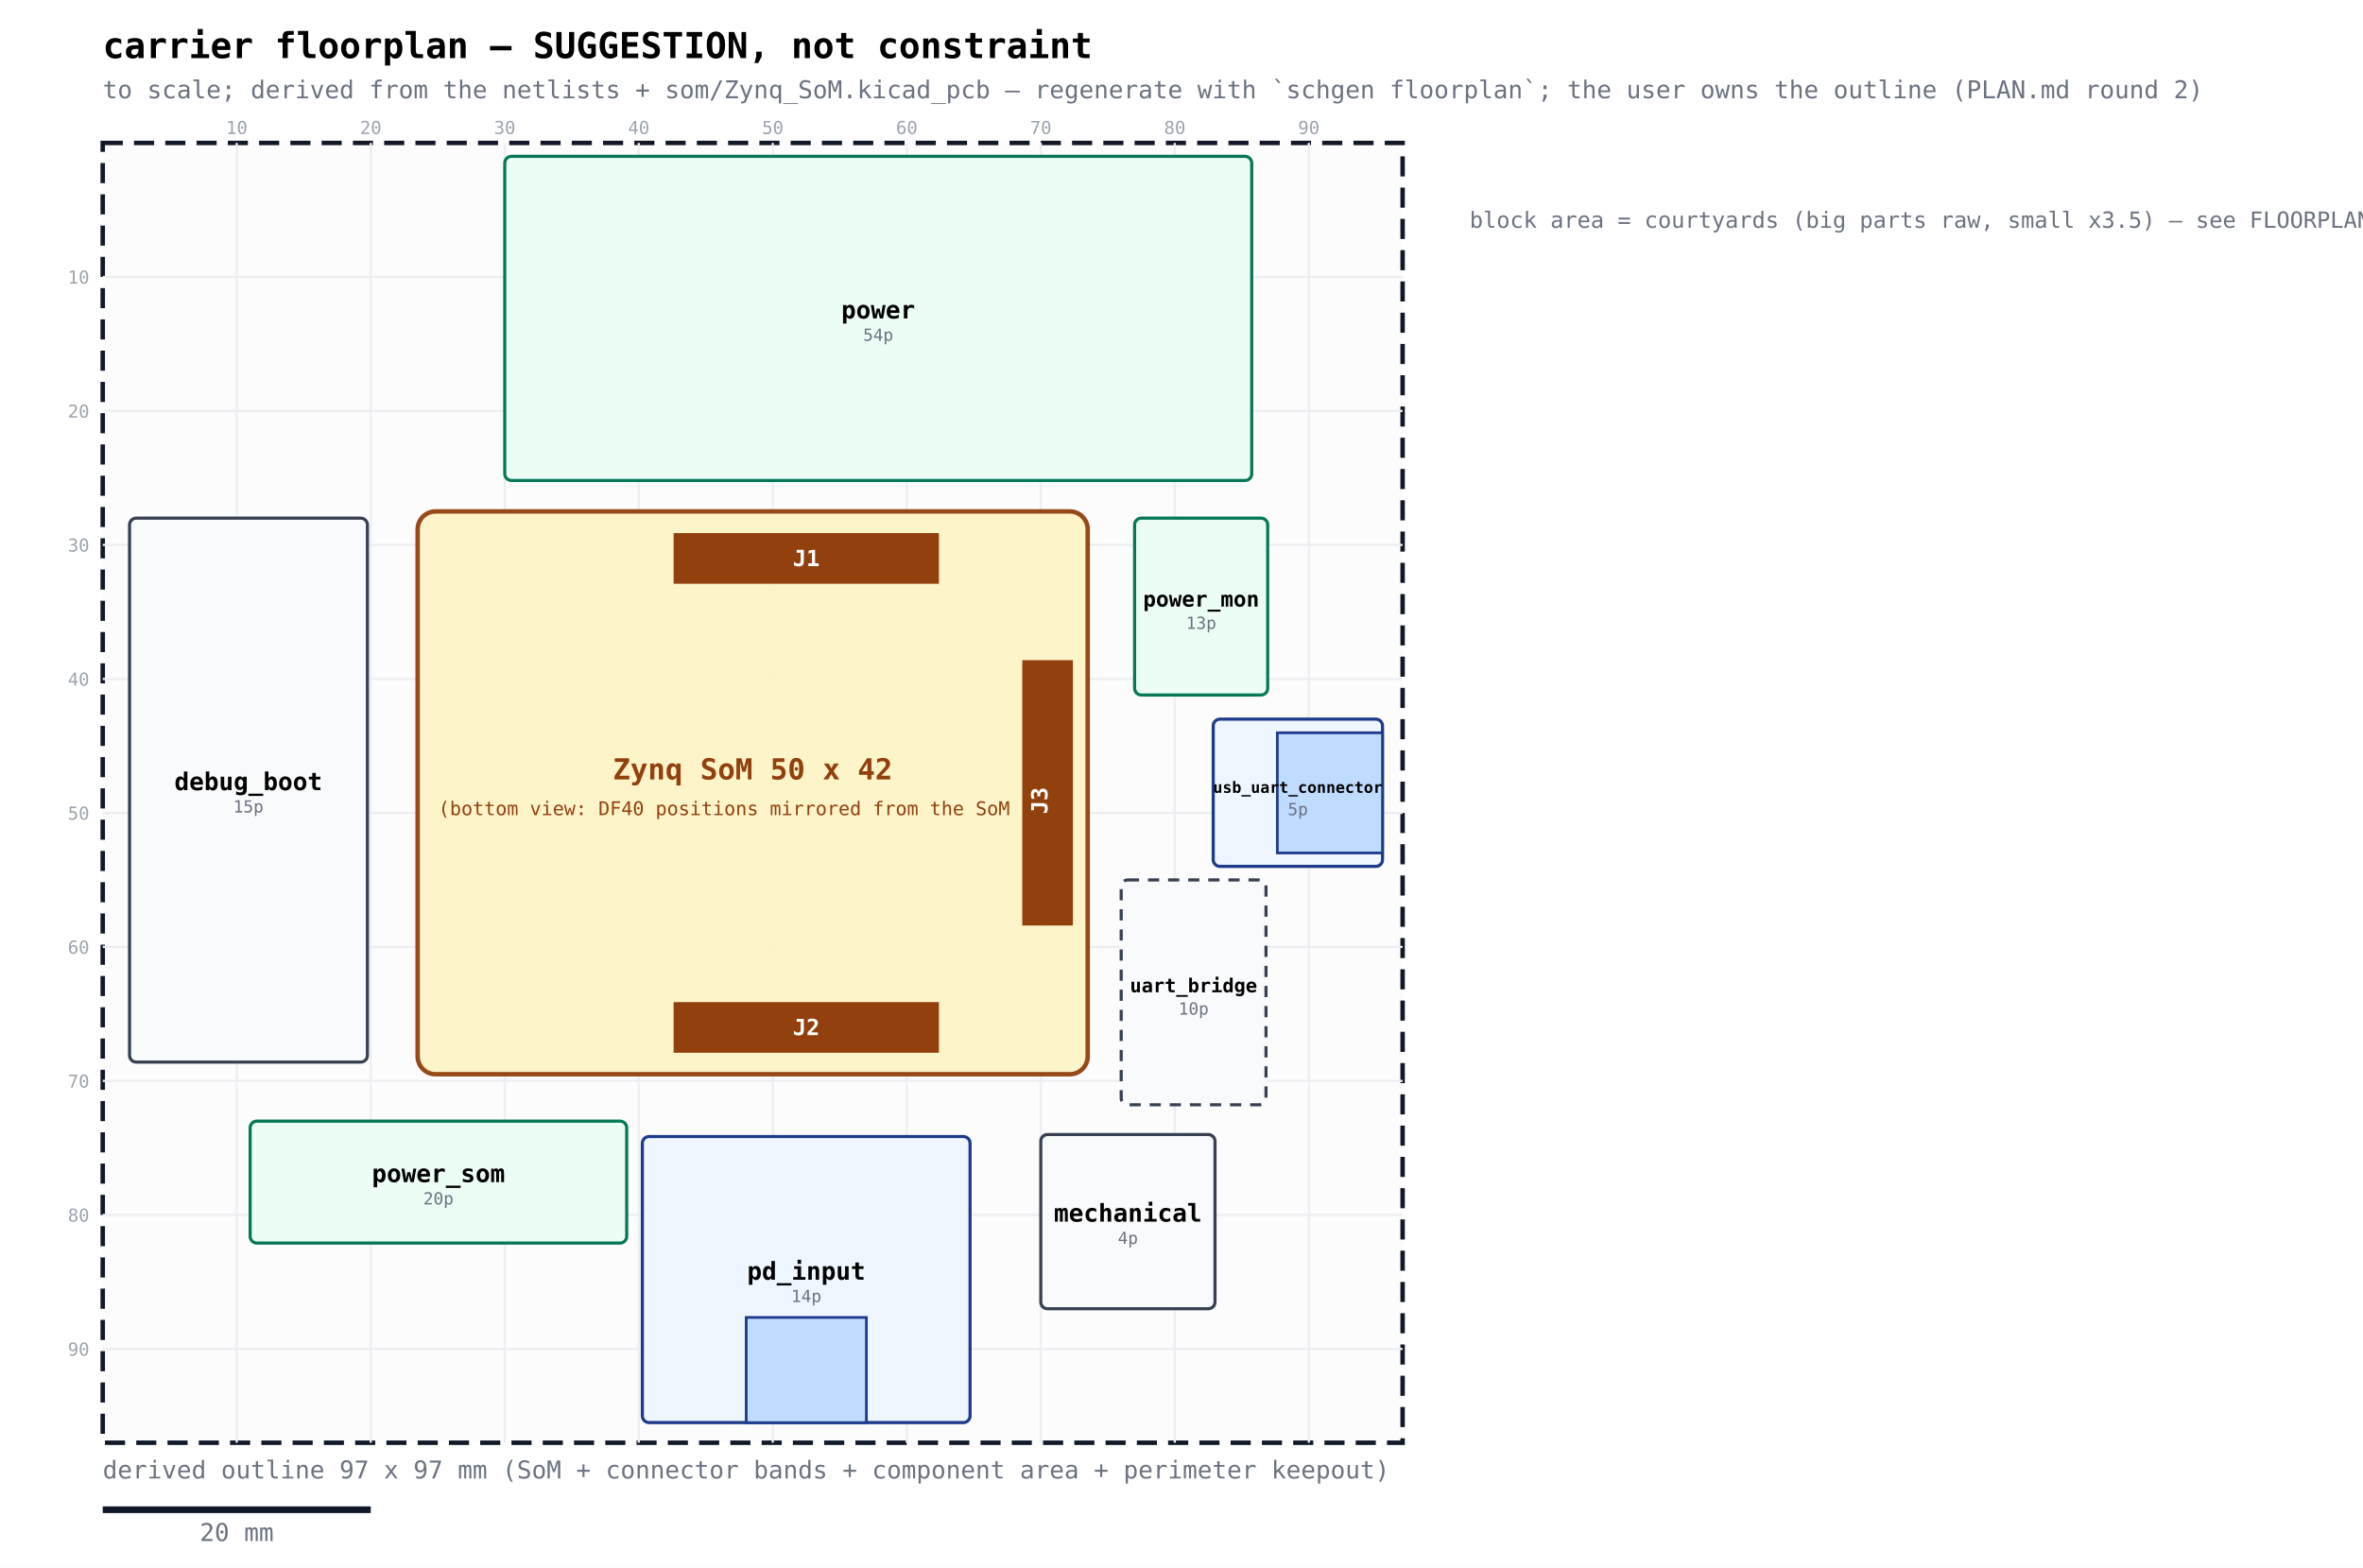
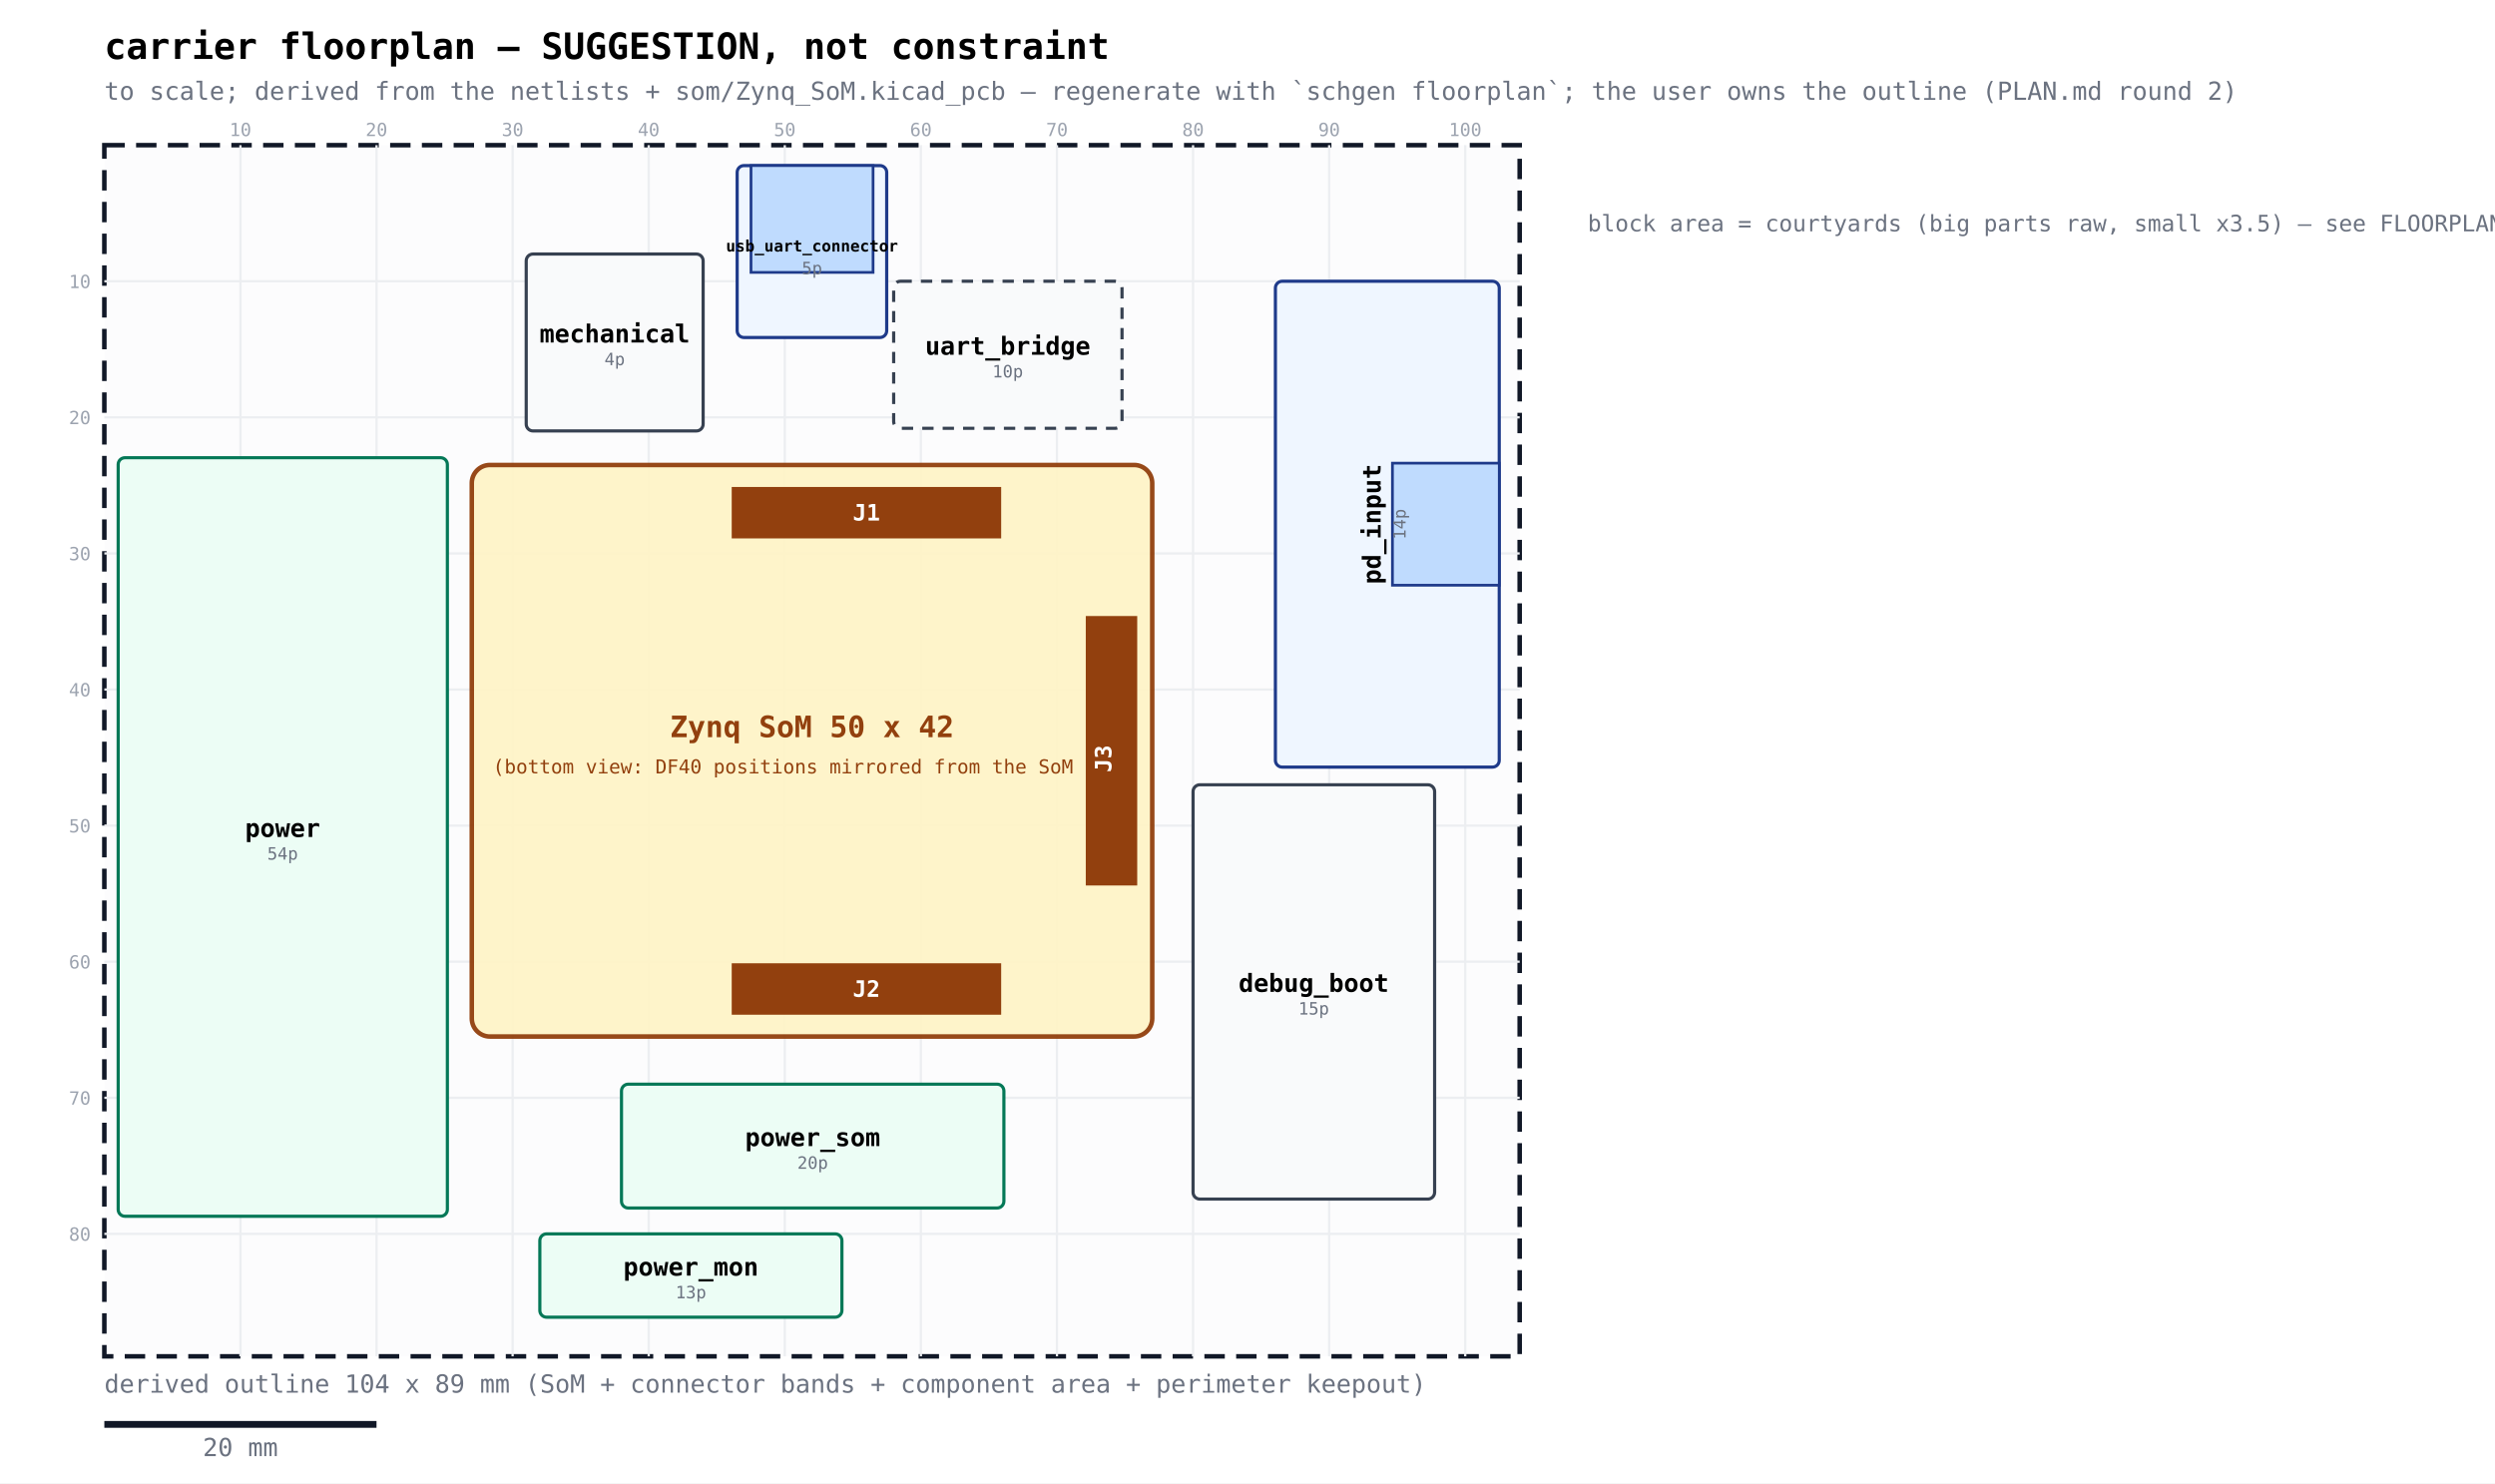
- <svg xmlns="http://www.w3.org/2000/svg" viewBox="0 0 1058 702" font-family="ui-monospace, SFMono-Regular, Menlo, monospace" font-size="11">
+ <svg xmlns="http://www.w3.org/2000/svg" viewBox="0 0 1100 654" font-family="ui-monospace, SFMono-Regular, Menlo, monospace" font-size="11">
  <defs>
    <pattern id="keepout" width="6" height="6" patternUnits="userSpaceOnUse" patternTransform="rotate(45)">
      <line x1="0" y1="0" x2="0" y2="6" stroke="#dc2626" stroke-width="1.2" />
    </pattern>
  </defs>
-   <rect width="1058" height="702" fill="white" />
+   <rect width="1100" height="654" fill="white" />
  <text x="46.0" y="26" font-size="16" font-weight="bold">carrier floorplan — SUGGESTION, not constraint</text>
  <text x="46.0" y="44" fill="#6b7280">to scale; derived from the netlists + som/Zynq_SoM.kicad_pcb — regenerate with `schgen floorplan`; the user owns the outline (PLAN.md round 2)</text>
-   <rect x="46.0" y="64.0" width="582" height="582" fill="#fcfcfd" stroke="#111827" stroke-width="2" stroke-dasharray="9,5" />
-   <line x1="106.0" y1="64.0" x2="106.0" y2="646.0" stroke="#eceef1" stroke-width="1" />
+   <rect x="46.0" y="64.0" width="624" height="534" fill="#fcfcfd" stroke="#111827" stroke-width="2" stroke-dasharray="9,5" />
+   <line x1="106.0" y1="64.0" x2="106.0" y2="598.0" stroke="#eceef1" stroke-width="1" />
  <text x="106.0" y="60.0" fill="#9ca3af" font-size="8" text-anchor="middle">10</text>
-   <line x1="166.0" y1="64.0" x2="166.0" y2="646.0" stroke="#eceef1" stroke-width="1" />
+   <line x1="166.0" y1="64.0" x2="166.0" y2="598.0" stroke="#eceef1" stroke-width="1" />
  <text x="166.0" y="60.0" fill="#9ca3af" font-size="8" text-anchor="middle">20</text>
-   <line x1="226.0" y1="64.0" x2="226.0" y2="646.0" stroke="#eceef1" stroke-width="1" />
+   <line x1="226.0" y1="64.0" x2="226.0" y2="598.0" stroke="#eceef1" stroke-width="1" />
  <text x="226.0" y="60.0" fill="#9ca3af" font-size="8" text-anchor="middle">30</text>
-   <line x1="286.0" y1="64.0" x2="286.0" y2="646.0" stroke="#eceef1" stroke-width="1" />
+   <line x1="286.0" y1="64.0" x2="286.0" y2="598.0" stroke="#eceef1" stroke-width="1" />
  <text x="286.0" y="60.0" fill="#9ca3af" font-size="8" text-anchor="middle">40</text>
-   <line x1="346.0" y1="64.0" x2="346.0" y2="646.0" stroke="#eceef1" stroke-width="1" />
+   <line x1="346.0" y1="64.0" x2="346.0" y2="598.0" stroke="#eceef1" stroke-width="1" />
  <text x="346.0" y="60.0" fill="#9ca3af" font-size="8" text-anchor="middle">50</text>
-   <line x1="406.0" y1="64.0" x2="406.0" y2="646.0" stroke="#eceef1" stroke-width="1" />
+   <line x1="406.0" y1="64.0" x2="406.0" y2="598.0" stroke="#eceef1" stroke-width="1" />
  <text x="406.0" y="60.0" fill="#9ca3af" font-size="8" text-anchor="middle">60</text>
-   <line x1="466.0" y1="64.0" x2="466.0" y2="646.0" stroke="#eceef1" stroke-width="1" />
+   <line x1="466.0" y1="64.0" x2="466.0" y2="598.0" stroke="#eceef1" stroke-width="1" />
  <text x="466.0" y="60.0" fill="#9ca3af" font-size="8" text-anchor="middle">70</text>
-   <line x1="526.0" y1="64.0" x2="526.0" y2="646.0" stroke="#eceef1" stroke-width="1" />
+   <line x1="526.0" y1="64.0" x2="526.0" y2="598.0" stroke="#eceef1" stroke-width="1" />
  <text x="526.0" y="60.0" fill="#9ca3af" font-size="8" text-anchor="middle">80</text>
-   <line x1="586.0" y1="64.0" x2="586.0" y2="646.0" stroke="#eceef1" stroke-width="1" />
+   <line x1="586.0" y1="64.0" x2="586.0" y2="598.0" stroke="#eceef1" stroke-width="1" />
  <text x="586.0" y="60.0" fill="#9ca3af" font-size="8" text-anchor="middle">90</text>
-   <line x1="46.0" y1="124.0" x2="628.0" y2="124.0" stroke="#eceef1" stroke-width="1" />
+   <line x1="646.0" y1="64.0" x2="646.0" y2="598.0" stroke="#eceef1" stroke-width="1" />
+   <text x="646.0" y="60.0" fill="#9ca3af" font-size="8" text-anchor="middle">100</text>
+   <line x1="46.0" y1="124.0" x2="670.0" y2="124.0" stroke="#eceef1" stroke-width="1" />
  <text x="40.0" y="127.0" fill="#9ca3af" font-size="8" text-anchor="end">10</text>
-   <line x1="46.0" y1="184.0" x2="628.0" y2="184.0" stroke="#eceef1" stroke-width="1" />
+   <line x1="46.0" y1="184.0" x2="670.0" y2="184.0" stroke="#eceef1" stroke-width="1" />
  <text x="40.0" y="187.0" fill="#9ca3af" font-size="8" text-anchor="end">20</text>
-   <line x1="46.0" y1="244.0" x2="628.0" y2="244.0" stroke="#eceef1" stroke-width="1" />
+   <line x1="46.0" y1="244.0" x2="670.0" y2="244.0" stroke="#eceef1" stroke-width="1" />
  <text x="40.0" y="247.0" fill="#9ca3af" font-size="8" text-anchor="end">30</text>
-   <line x1="46.0" y1="304.0" x2="628.0" y2="304.0" stroke="#eceef1" stroke-width="1" />
+   <line x1="46.0" y1="304.0" x2="670.0" y2="304.0" stroke="#eceef1" stroke-width="1" />
  <text x="40.0" y="307.0" fill="#9ca3af" font-size="8" text-anchor="end">40</text>
-   <line x1="46.0" y1="364.0" x2="628.0" y2="364.0" stroke="#eceef1" stroke-width="1" />
+   <line x1="46.0" y1="364.0" x2="670.0" y2="364.0" stroke="#eceef1" stroke-width="1" />
  <text x="40.0" y="367.0" fill="#9ca3af" font-size="8" text-anchor="end">50</text>
-   <line x1="46.0" y1="424.0" x2="628.0" y2="424.0" stroke="#eceef1" stroke-width="1" />
+   <line x1="46.0" y1="424.0" x2="670.0" y2="424.0" stroke="#eceef1" stroke-width="1" />
  <text x="40.0" y="427.0" fill="#9ca3af" font-size="8" text-anchor="end">60</text>
-   <line x1="46.0" y1="484.0" x2="628.0" y2="484.0" stroke="#eceef1" stroke-width="1" />
+   <line x1="46.0" y1="484.0" x2="670.0" y2="484.0" stroke="#eceef1" stroke-width="1" />
  <text x="40.0" y="487.0" fill="#9ca3af" font-size="8" text-anchor="end">70</text>
-   <line x1="46.0" y1="544.0" x2="628.0" y2="544.0" stroke="#eceef1" stroke-width="1" />
+   <line x1="46.0" y1="544.0" x2="670.0" y2="544.0" stroke="#eceef1" stroke-width="1" />
  <text x="40.0" y="547.0" fill="#9ca3af" font-size="8" text-anchor="end">80</text>
-   <line x1="46.0" y1="604.0" x2="628.0" y2="604.0" stroke="#eceef1" stroke-width="1" />
-   <text x="40.0" y="607.0" fill="#9ca3af" font-size="8" text-anchor="end">90</text>
-   <text x="46.0" y="662.0" fill="#6b7280">derived outline 97 x 97 mm (SoM + connector bands + component area + perimeter keepout)</text>
-   <rect x="58.0" y="232.0" width="106.5" height="243.564" rx="3" fill="#f9fafb" stroke="#374151" stroke-width="1.4" />
-   <text x="111.2" y="353.8" text-anchor="middle" font-size="11.0" font-weight="bold">debug_boot</text>
-   <text x="111.2" y="363.8" text-anchor="middle" font-size="7.5" fill="#6b7280">15p</text>
-   <rect x="466.0" y="508.0" width="78" height="78" rx="3" fill="#f9fafb" stroke="#374151" stroke-width="1.4" />
-   <text x="505.0" y="547.0" text-anchor="middle" font-size="11.0" font-weight="bold">mechanical</text>
-   <text x="505.0" y="557.0" text-anchor="middle" font-size="7.5" fill="#6b7280">4p</text>
-   <rect x="287.6" y="508.9" width="146.731" height="128.078" rx="3" fill="#eff6ff" stroke="#1e3a8a" stroke-width="1.4" />
-   <rect x="334.1" y="589.9" width="53.82" height="47.1" fill="#bfdbfe" stroke="#1e3a8a" stroke-width="1.2" />
-   <text x="361.0" y="573.0" text-anchor="middle" font-size="11.0" font-weight="bold">pd_input</text>
-   <text x="361.0" y="583.0" text-anchor="middle" font-size="7.5" fill="#6b7280">14p</text>
-   <rect x="226.0" y="70.0" width="334.442" height="145.139" rx="3" fill="#ecfdf5" stroke="#047857" stroke-width="1.4" />
-   <text x="393.2" y="142.6" text-anchor="middle" font-size="11.0" font-weight="bold">power</text>
-   <text x="393.2" y="152.6" text-anchor="middle" font-size="7.5" fill="#6b7280">54p</text>
-   <rect x="508.0" y="232.0" width="59.592" height="79.188" rx="3" fill="#ecfdf5" stroke="#047857" stroke-width="1.4" />
-   <text x="537.8" y="271.6" text-anchor="middle" font-size="9.6" font-weight="bold">power_mon</text>
-   <text x="537.8" y="281.6" text-anchor="middle" font-size="7.5" fill="#6b7280">13p</text>
-   <rect x="112.0" y="502.0" width="168.6" height="54.6" rx="3" fill="#ecfdf5" stroke="#047857" stroke-width="1.4" />
-   <text x="196.3" y="529.3" text-anchor="middle" font-size="11.0" font-weight="bold">power_som</text>
-   <text x="196.3" y="539.3" text-anchor="middle" font-size="7.5" fill="#6b7280">20p</text>
-   <rect x="502.0" y="394.0" width="64.83" height="100.68" rx="3" fill="#f9fafb" stroke="#374151" stroke-width="1.4" stroke-dasharray="5,4" />
-   <text x="534.4" y="444.3" text-anchor="middle" font-size="8.6" font-weight="bold">uart_bridge</text>
-   <text x="534.4" y="454.3" text-anchor="middle" font-size="7.5" fill="#6b7280">10p</text>
-   <rect x="543.2" y="322.0" width="75.805" height="65.929" rx="3" fill="#eff6ff" stroke="#1e3a8a" stroke-width="1.4" />
-   <rect x="571.9" y="328.1" width="47.1" height="53.82" fill="#bfdbfe" stroke="#1e3a8a" stroke-width="1.2" />
-   <text x="581.1" y="355.0" text-anchor="middle" font-size="7.0" font-weight="bold">usb_uart_connector</text>
-   <text x="581.1" y="365.0" text-anchor="middle" font-size="7.5" fill="#6b7280">5p</text>
-   <rect x="187.0" y="229.0" width="300" height="252" rx="8" fill="#fef3c7" stroke="#92400e" stroke-width="2" opacity="0.95" />
-   <text x="337" y="349" text-anchor="middle" font-size="13" font-weight="bold" fill="#92400e">Zynq SoM 50 x 42</text>
-   <text x="337" y="365" text-anchor="middle" font-size="8.5" fill="#92400e">(bottom view: DF40 positions mirrored from the SoM PCB)</text>
-   <rect x="301.6" y="238.7" width="118.8" height="22.68" fill="#92400e" />
-   <text x="361.0" y="253.5" text-anchor="middle" font-size="10" font-weight="bold" fill="white">J1</text>
-   <rect x="301.6" y="448.7" width="118.8" height="22.68" fill="#92400e" />
-   <text x="361.0" y="463.5" text-anchor="middle" font-size="10" font-weight="bold" fill="white">J2</text>
-   <rect x="457.7" y="295.6" width="22.68" height="118.8" fill="#92400e" />
-   <text x="469.0" y="358.5" text-anchor="middle" font-size="10" font-weight="bold" fill="white" transform="rotate(-90 469.0 358.5)">J3</text>
-   <line x1="46.0" y1="676.0" x2="166.0" y2="676.0" stroke="#111827" stroke-width="3" />
-   <text x="106.0" y="690.0" text-anchor="middle" fill="#6b7280">20 mm</text>
-   <text x="658" y="102" fill="#6b7280" font-size="10">block area = courtyards (big parts raw, small x3.5) — see FLOORPLAN.md</text>
+   <text x="46.0" y="614.0" fill="#6b7280">derived outline 104 x 89 mm (SoM + connector bands + component area + perimeter keepout)</text>
+   <rect x="526.0" y="346.0" width="106.5" height="182.664" rx="3" fill="#f9fafb" stroke="#374151" stroke-width="1.4" />
+   <text x="579.2" y="437.3" text-anchor="middle" font-size="11.0" font-weight="bold">debug_boot</text>
+   <text x="579.2" y="447.3" text-anchor="middle" font-size="7.5" fill="#6b7280">15p</text>
+   <rect x="232.0" y="112.0" width="78" height="78" rx="3" fill="#f9fafb" stroke="#374151" stroke-width="1.4" />
+   <text x="271.0" y="151.0" text-anchor="middle" font-size="11.0" font-weight="bold">mechanical</text>
+   <text x="271.0" y="161.0" text-anchor="middle" font-size="7.5" fill="#6b7280">4p</text>
+   <rect x="562.3" y="124.0" width="98.689" height="214.209" rx="3" fill="#eff6ff" stroke="#1e3a8a" stroke-width="1.4" />
+   <rect x="613.9" y="204.2" width="47.1" height="53.82" fill="#bfdbfe" stroke="#1e3a8a" stroke-width="1.2" />
+   <text x="608.7" y="231.1" text-anchor="middle" font-size="11.0" font-weight="bold" transform="rotate(-90 608.7 231.1)">pd_input</text>
+   <text x="619.7" y="231.1" text-anchor="middle" font-size="7.5" fill="#6b7280" transform="rotate(-90 619.7 231.1)">14p</text>
+   <rect x="52.1" y="201.8" width="145.139" height="334.442" rx="3" fill="#ecfdf5" stroke="#047857" stroke-width="1.4" />
+   <text x="124.6" y="369.0" text-anchor="middle" font-size="11.0" font-weight="bold">power</text>
+   <text x="124.6" y="379.0" text-anchor="middle" font-size="7.5" fill="#6b7280">54p</text>
+   <rect x="238.0" y="544.0" width="133.188" height="36.744" rx="3" fill="#ecfdf5" stroke="#047857" stroke-width="1.4" />
+   <text x="304.6" y="562.4" text-anchor="middle" font-size="11.0" font-weight="bold">power_mon</text>
+   <text x="304.6" y="572.4" text-anchor="middle" font-size="7.5" fill="#6b7280">13p</text>
+   <rect x="274.0" y="478.0" width="168.6" height="54.6" rx="3" fill="#ecfdf5" stroke="#047857" stroke-width="1.4" />
+   <text x="358.3" y="505.3" text-anchor="middle" font-size="11.0" font-weight="bold">power_som</text>
+   <text x="358.3" y="515.3" text-anchor="middle" font-size="7.5" fill="#6b7280">20p</text>
+   <rect x="394.0" y="124.0" width="100.68" height="64.83" rx="3" fill="#f9fafb" stroke="#374151" stroke-width="1.4" stroke-dasharray="5,4" />
+   <text x="444.3" y="156.4" text-anchor="middle" font-size="11.0" font-weight="bold">uart_bridge</text>
+   <text x="444.3" y="166.4" text-anchor="middle" font-size="7.5" fill="#6b7280">10p</text>
+   <rect x="325.0" y="73.0" width="65.929" height="75.805" rx="3" fill="#eff6ff" stroke="#1e3a8a" stroke-width="1.4" />
+   <rect x="331.1" y="73.0" width="53.82" height="47.1" fill="#bfdbfe" stroke="#1e3a8a" stroke-width="1.2" />
+   <text x="358.0" y="110.9" text-anchor="middle" font-size="7.0" font-weight="bold">usb_uart_connector</text>
+   <text x="358.0" y="120.9" text-anchor="middle" font-size="7.5" fill="#6b7280">5p</text>
+   <rect x="208.0" y="205.0" width="300" height="252" rx="8" fill="#fef3c7" stroke="#92400e" stroke-width="2" opacity="0.95" />
+   <text x="358" y="325" text-anchor="middle" font-size="13" font-weight="bold" fill="#92400e">Zynq SoM 50 x 42</text>
+   <text x="358" y="341" text-anchor="middle" font-size="8.5" fill="#92400e">(bottom view: DF40 positions mirrored from the SoM PCB)</text>
+   <rect x="322.6" y="214.7" width="118.8" height="22.68" fill="#92400e" />
+   <text x="382.0" y="229.5" text-anchor="middle" font-size="10" font-weight="bold" fill="white">J1</text>
+   <rect x="322.6" y="424.7" width="118.8" height="22.68" fill="#92400e" />
+   <text x="382.0" y="439.5" text-anchor="middle" font-size="10" font-weight="bold" fill="white">J2</text>
+   <rect x="478.7" y="271.6" width="22.68" height="118.8" fill="#92400e" />
+   <text x="490.0" y="334.5" text-anchor="middle" font-size="10" font-weight="bold" fill="white" transform="rotate(-90 490.0 334.5)">J3</text>
+   <line x1="46.0" y1="628.0" x2="166.0" y2="628.0" stroke="#111827" stroke-width="3" />
+   <text x="106.0" y="642.0" text-anchor="middle" fill="#6b7280">20 mm</text>
+   <text x="700" y="102" fill="#6b7280" font-size="10">block area = courtyards (big parts raw, small x3.5) — see FLOORPLAN.md</text>
</svg>
